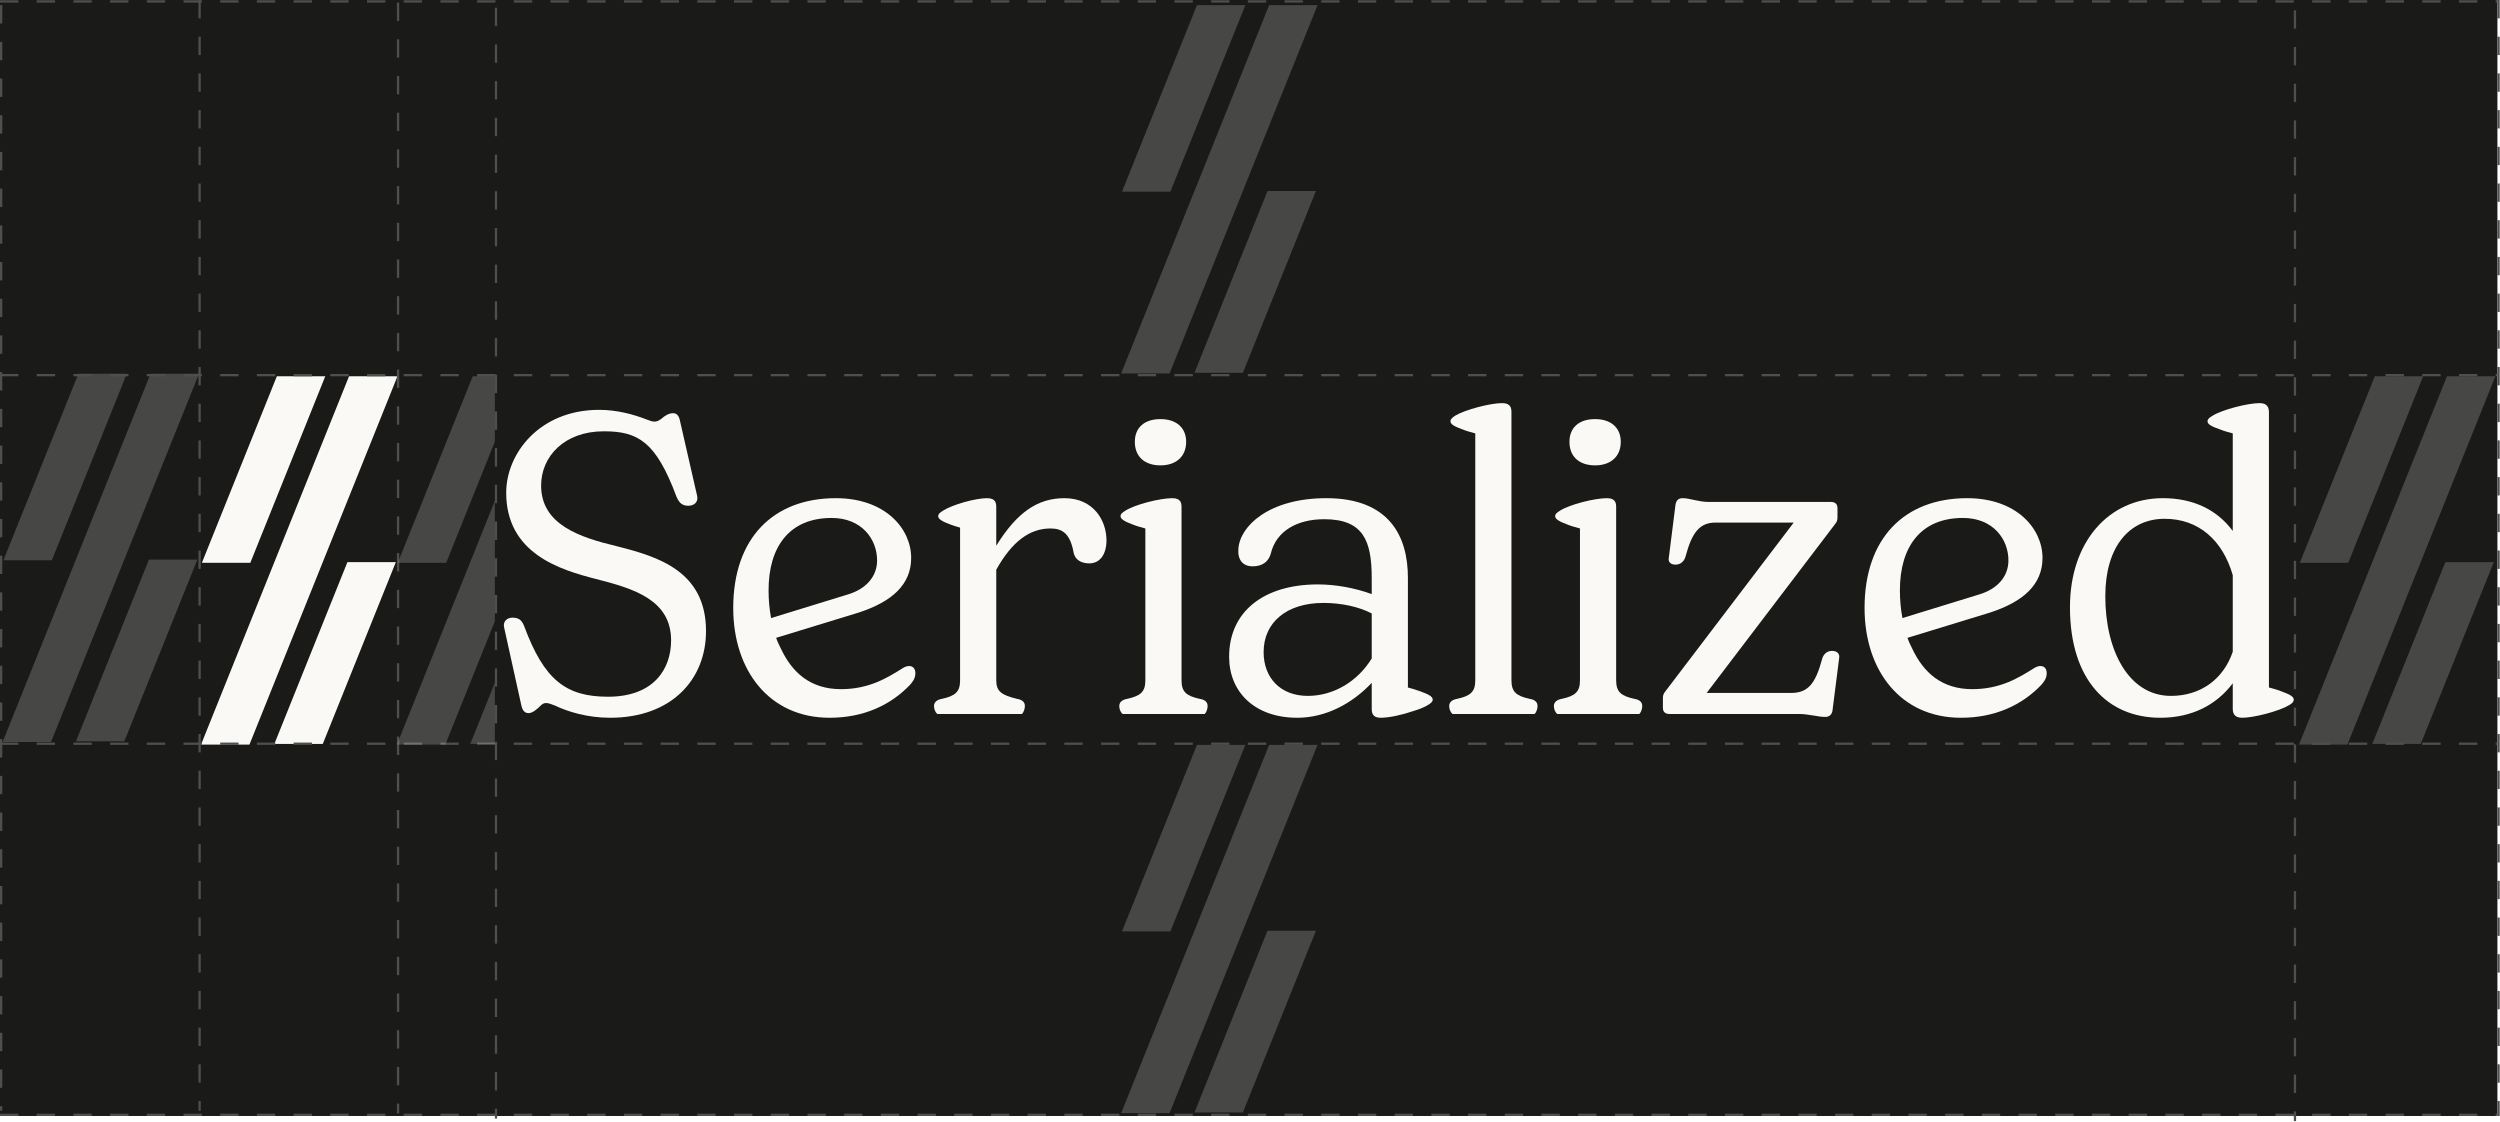
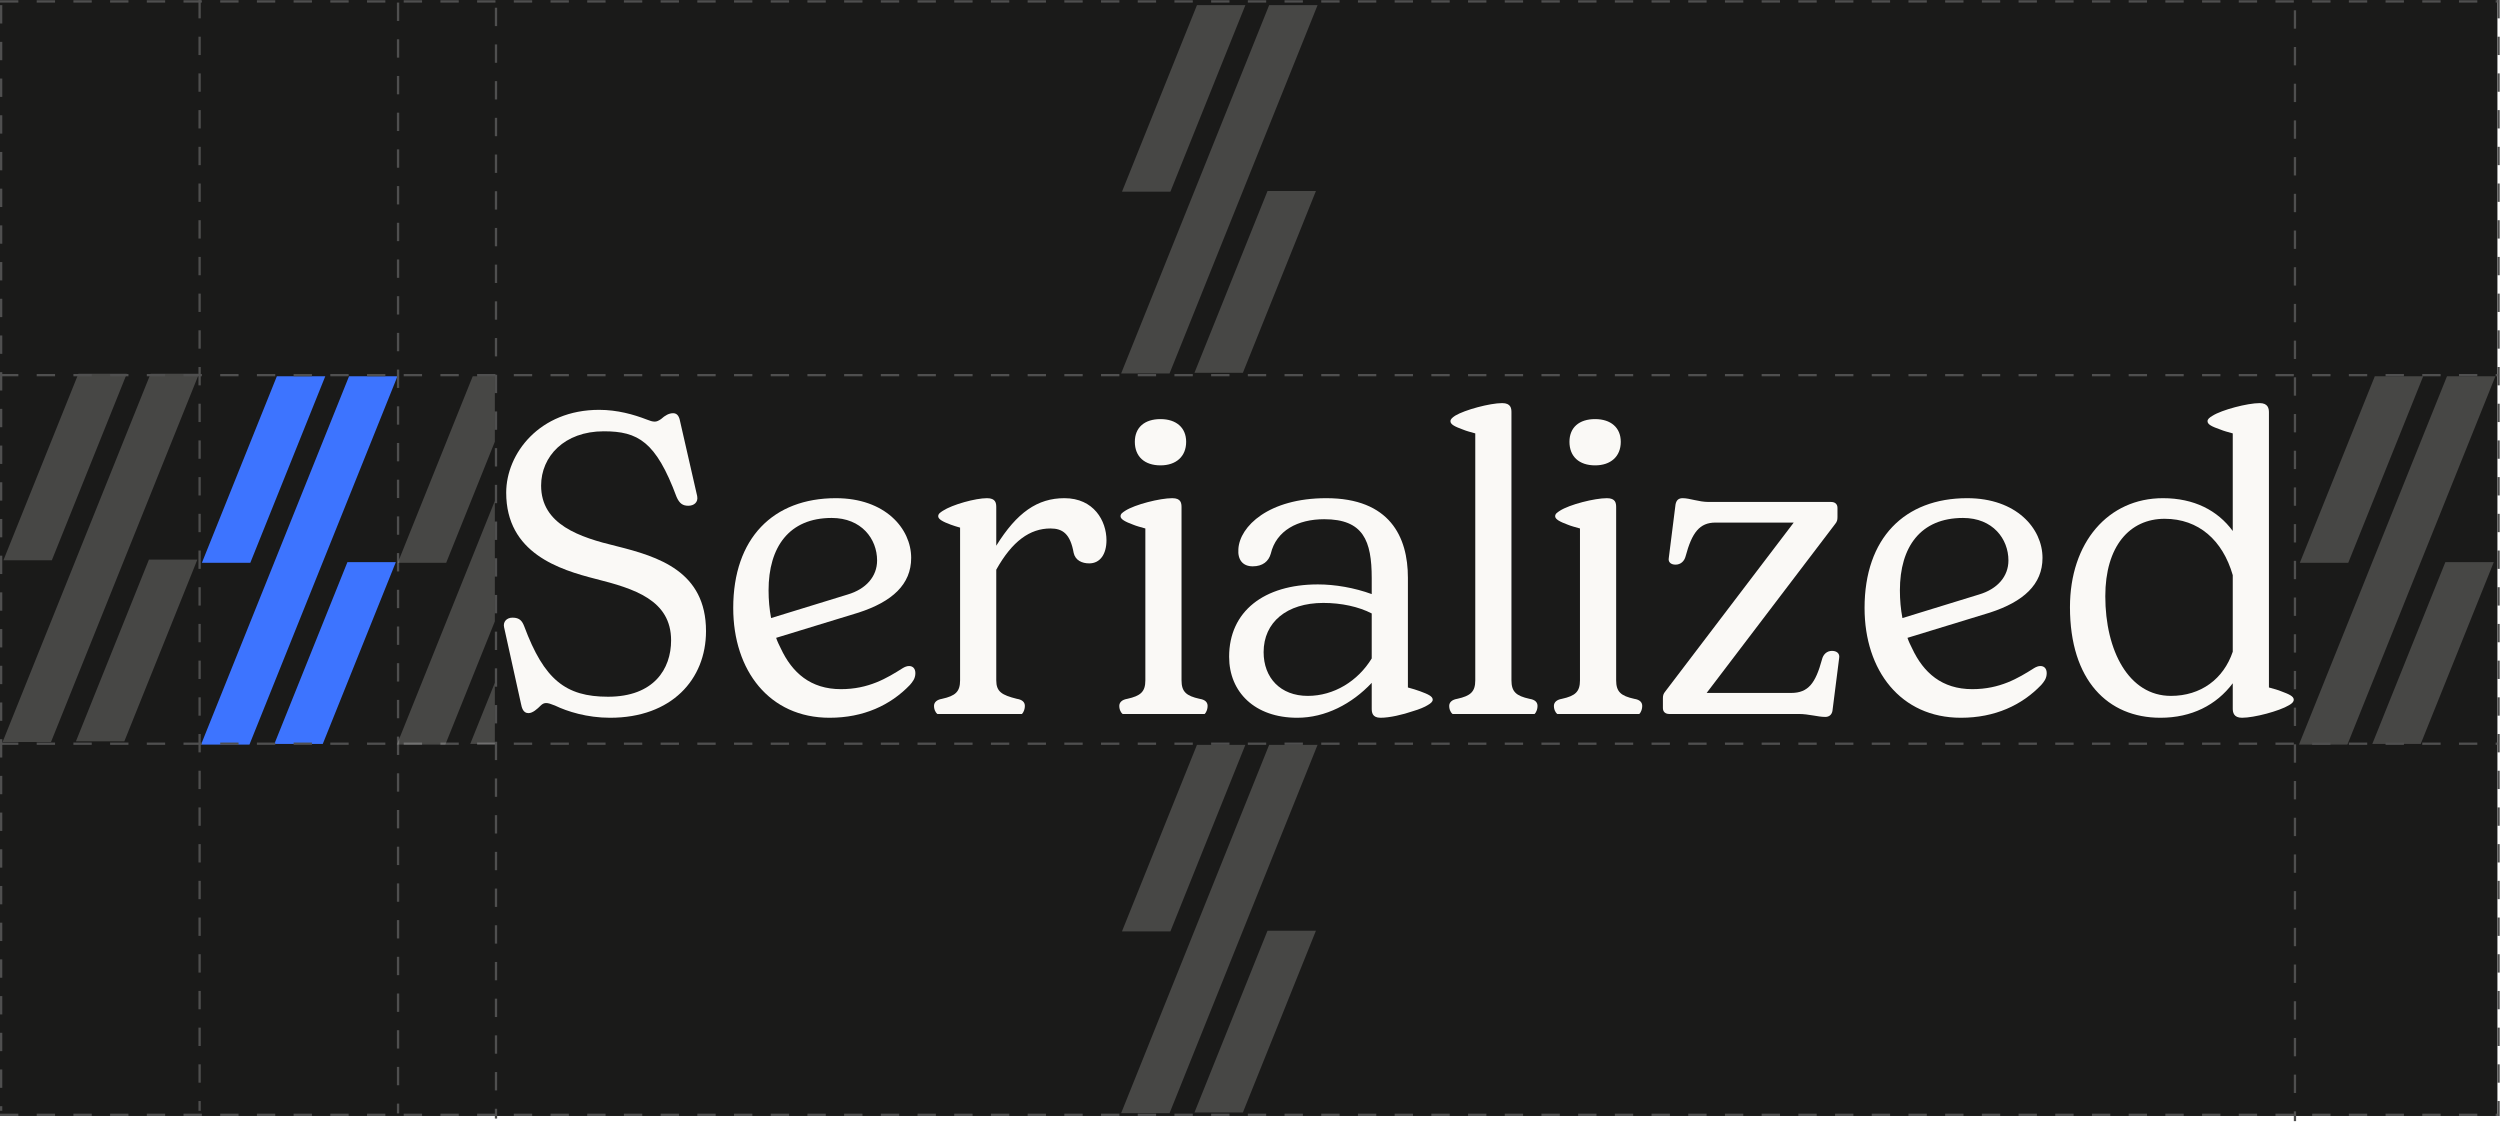
<svg xmlns="http://www.w3.org/2000/svg" width="970" height="435" viewBox="0 0 970 435" fill="none">
  <rect width="969" height="433" fill="#1A1A19" />
-   <path d="M154.213 146L96.787 288.9H78L135.426 146H154.213Z" fill="#FAF9F6" />
-   <path d="M125.241 288.636H106.454L134.793 218.114H153.582L125.241 288.636Z" fill="#FAF9F6" />
-   <path d="M97.117 218.377H78.33L107.416 146H126.203L97.117 218.377Z" fill="#FAF9F6" />
+   <path d="M154.213 146L96.787 288.9H78L135.426 146H154.213Z" fill="#3D74FF" />
+   <path d="M125.241 288.636H106.454L134.793 218.114H153.582L125.241 288.636Z" fill="#3D74FF" />
+   <path d="M97.117 218.377H78.33L107.416 146H126.203L97.117 218.377Z" fill="#3D74FF" />
  <path d="M885.079 268.209C888.18 269.352 889.976 270.168 889.976 271.474C889.976 272.29 889.323 272.943 888.18 273.596C884.427 275.881 874.634 278.492 869.9 278.492C866.636 278.492 866.31 276.37 866.31 274.901V265.108C859.944 273.596 850.315 278.492 838.237 278.492C817.835 278.492 803.146 263.966 803.146 235.567C803.146 210.432 817.998 193.294 839.216 193.294C851.294 193.294 860.434 198.027 866.31 206.025V168.159C864.514 167.67 862.719 167.18 861.577 166.69C858.312 165.548 856.517 164.732 856.517 163.426C856.517 162.61 857.333 161.957 858.475 161.304C862.066 159.019 872.022 156.408 876.755 156.408C880.02 156.408 880.346 158.53 880.346 159.998V266.741C882.142 267.23 883.937 267.72 885.079 268.209ZM842.317 270.005C853.905 270.005 862.719 263.476 866.31 252.867V223.162C862.393 209.616 853.089 201.292 839.869 201.292C826.322 201.292 816.856 211.901 816.856 231.323C816.856 252.541 825.996 270.005 842.317 270.005Z" fill="#FAF9F6" />
  <path d="M791.675 258.417C793.144 258.417 794.123 259.396 794.123 261.191C794.123 263.313 792.981 264.619 792.001 265.761C784.494 273.596 774.048 278.492 760.827 278.492C737.488 278.492 723.451 260.212 723.451 235.893C723.451 208.8 738.957 193.294 763.276 193.294C782.372 193.294 792.491 205.046 792.491 216.471C792.491 226.753 785.146 233.445 772.089 237.688L740.099 247.481C740.589 248.95 741.242 250.256 741.895 251.562C746.301 261.028 753.483 267.393 765.234 267.393C776.006 267.393 783.025 263.15 789.227 259.233C790.043 258.743 790.859 258.417 791.675 258.417ZM761.643 200.965C745.159 200.965 737.161 212.227 737.161 229.038C737.161 232.792 737.488 236.383 738.141 239.81L767.846 230.67C775.027 228.548 779.271 223.652 779.271 217.45C779.271 209.126 773.232 200.965 761.643 200.965Z" fill="#FAF9F6" />
  <path d="M710.819 252.541C712.614 252.541 713.92 253.52 713.593 255.316L710.982 275.881C710.656 277.513 709.513 278.166 708.207 278.166C705.27 278.166 701.842 277.023 697.925 277.023H647.655C646.186 277.023 645.207 276.207 645.207 274.738V270.984C645.207 269.842 645.37 269.189 646.186 268.21L695.966 202.761H665.608C659.406 202.761 656.468 206.678 654.02 215.818C653.531 217.776 652.062 219.082 650.103 219.082C648.308 219.082 647.165 218.103 647.492 216.471L650.103 195.742C650.43 193.947 651.409 193.294 652.878 193.294C655.652 193.294 659.08 194.763 662.997 194.763H710.492C711.961 194.763 712.941 195.579 712.941 197.048V200.639C712.941 201.781 712.777 202.434 711.961 203.413L662.181 268.862H694.987C701.679 268.862 704.453 264.945 706.902 255.968C707.391 253.847 708.86 252.541 710.819 252.541Z" fill="#FAF9F6" />
  <path d="M618.906 180.563C612.704 180.563 608.95 177.136 608.95 171.423C608.95 165.874 612.704 162.61 618.906 162.61C624.945 162.61 628.862 165.874 628.862 171.423C628.862 177.136 624.945 180.563 618.906 180.563ZM634.085 271.147C636.207 271.474 637.186 272.453 637.186 273.922C637.186 274.901 636.86 276.207 636.044 277.023H604.217C603.238 276.207 602.911 274.901 602.911 273.922C602.911 272.453 604.054 271.474 606.012 271.147C611.235 270.005 613.03 268.373 613.03 263.966V205.046C611.235 204.556 609.44 204.066 608.297 203.577C605.196 202.434 603.401 201.455 603.401 200.312C603.401 199.333 604.217 198.843 605.196 198.191C608.95 195.742 618.743 193.294 623.476 193.294C626.904 193.294 627.067 195.253 627.067 196.885V263.966C627.067 268.373 628.862 270.005 634.085 271.147Z" fill="#FAF9F6" />
  <path d="M593.46 271.147C595.582 271.474 596.561 272.453 596.561 273.922C596.561 274.901 596.235 276.207 595.419 277.023H563.592C562.613 276.207 562.286 274.901 562.286 273.922C562.286 272.453 563.429 271.474 565.387 271.147C570.61 270.005 572.405 268.373 572.405 263.966V168.159C570.61 167.67 568.815 167.18 567.672 166.69C564.571 165.548 562.776 164.732 562.776 163.426C562.776 162.61 563.592 161.957 564.571 161.304C568.325 159.019 578.118 156.408 582.851 156.408C586.279 156.408 586.442 158.53 586.442 159.998V263.966C586.442 268.373 588.237 270.005 593.46 271.147Z" fill="#FAF9F6" />
  <path d="M550.999 268.21C554.1 269.352 555.895 270.168 555.895 271.474C555.895 272.29 555.079 272.943 553.937 273.596C552.957 274.248 550.672 275.228 548.387 275.881C544.144 277.35 539.084 278.492 535.657 278.492C532.392 278.492 532.229 276.37 532.229 274.901V264.945C524.558 273.106 514.276 278.492 503.34 278.492C486.856 278.492 476.9 268.536 476.9 254.826C476.9 237.199 490.446 226.753 511.338 226.753C518.03 226.753 525.537 228.059 532.229 230.507V224.305C532.229 209.779 528.965 201.455 513.786 201.455C503.504 201.455 495.18 205.862 493.058 214.838C492.242 217.776 489.957 219.735 486.04 219.735C482.286 219.735 480.164 217.287 480.49 213.043C480.98 204.23 492.242 193.294 514.602 193.294C539.247 193.294 546.266 208.31 546.266 224.142V266.741C548.061 267.23 549.693 267.72 550.999 268.21ZM507.421 270.005C517.54 270.005 526.843 264.292 532.229 255.479V238.015C527.17 235.403 520.478 233.935 513.46 233.935C499.26 233.935 490.283 241.442 490.283 253.031C490.283 262.987 496.812 270.005 507.421 270.005Z" fill="#FAF9F6" />
  <path d="M450.273 180.563C444.071 180.563 440.317 177.136 440.317 171.423C440.317 165.874 444.071 162.61 450.273 162.61C456.312 162.61 460.229 165.874 460.229 171.423C460.229 177.136 456.312 180.563 450.273 180.563ZM465.452 271.147C467.573 271.474 468.553 272.453 468.553 273.922C468.553 274.901 468.226 276.207 467.41 277.023H435.583C434.604 276.207 434.278 274.901 434.278 273.922C434.278 272.453 435.42 271.474 437.379 271.147C442.602 270.005 444.397 268.373 444.397 263.966V205.046C442.602 204.556 440.806 204.066 439.664 203.577C436.563 202.434 434.767 201.455 434.767 200.312C434.767 199.333 435.583 198.843 436.563 198.191C440.317 195.742 450.11 193.294 454.843 193.294C458.27 193.294 458.433 195.253 458.433 196.885V263.966C458.433 268.373 460.229 270.005 465.452 271.147Z" fill="#FAF9F6" />
  <path d="M412.99 193.294C424.415 193.294 429.311 202.108 429.311 209.616C429.311 215.002 426.863 218.592 422.619 218.592C419.845 218.592 417.233 217.45 416.58 214.512C415.275 207.167 412.337 205.046 407.604 205.046C399.606 205.046 392.751 209.942 386.549 221.041V263.966C386.549 268.373 388.671 269.678 394.547 271.147C396.668 271.474 397.648 272.453 397.648 273.922C397.648 274.901 397.321 276.207 396.505 277.023H363.699C362.72 276.207 362.393 274.901 362.393 273.922C362.393 272.453 363.536 271.474 365.494 271.147C370.717 270.005 372.513 268.373 372.513 263.966V204.719C371.207 204.393 369.901 203.903 368.922 203.577C365.821 202.434 364.025 201.455 364.025 200.312C364.025 199.333 364.842 198.843 365.821 198.191C369.575 195.742 378.552 193.294 382.958 193.294C386.386 193.294 386.549 195.253 386.549 196.885V211.737C394.547 198.843 402.544 193.294 412.99 193.294Z" fill="#FAF9F6" />
  <path d="M352.718 258.417C354.187 258.417 355.166 259.396 355.166 261.191C355.166 263.313 354.023 264.619 353.044 265.761C345.536 273.596 335.091 278.492 321.87 278.492C298.531 278.492 284.494 260.212 284.494 235.893C284.494 208.8 300 193.294 324.318 193.294C343.415 193.294 353.534 205.046 353.534 216.471C353.534 226.753 346.189 233.445 333.132 237.688L301.142 247.481C301.632 248.95 302.285 250.256 302.937 251.562C307.344 261.028 314.526 267.393 326.277 267.393C337.049 267.393 344.067 263.15 350.27 259.233C351.086 258.743 351.902 258.417 352.718 258.417ZM322.686 200.965C306.202 200.965 298.204 212.227 298.204 229.038C298.204 232.792 298.531 236.383 299.183 239.81L328.888 230.67C336.07 228.548 340.313 223.652 340.313 217.45C340.313 209.126 334.275 200.965 322.686 200.965Z" fill="#FAF9F6" />
  <path d="M236.72 278.492C227.743 278.492 220.072 276.044 215.339 273.759C213.706 273.106 212.727 272.78 211.911 272.78C211.095 272.78 210.442 273.106 209.789 273.759C208.484 275.065 206.688 276.697 205.056 276.697C202.934 276.697 202.445 274.575 202.118 272.943L195.59 243.401C195.1 241.279 196.569 239.647 198.854 239.647C201.629 239.647 202.608 240.953 203.424 243.075C211.095 263.64 219.419 270.331 235.904 270.331C253.694 270.331 260.386 259.559 260.386 248.461C260.386 232.792 246.023 228.385 231.17 224.631C217.134 221.041 196.406 214.675 196.406 191.172C196.406 175.993 209.3 159.019 232.476 159.019C239.494 159.019 245.86 160.815 250.919 162.773C252.225 163.263 253.041 163.589 254.02 163.589C254.836 163.589 255.489 163.263 256.469 162.61C258.101 161.141 259.57 160.325 261.202 160.325C262.997 160.325 263.65 161.957 263.976 163.916L270.505 192.478C270.995 194.926 269.199 196.232 267.077 196.232C264.956 196.232 263.65 195.416 262.507 192.805C254.51 171.26 247.492 167.343 234.271 167.343C218.929 167.343 209.952 177.136 209.952 188.398C209.952 203.577 224.968 208.473 239.168 211.901C255.489 215.981 273.932 221.693 273.932 244.87C273.932 263.64 260.549 278.492 236.72 278.492Z" fill="#FAF9F6" />
  <g opacity="0.2">
    <path d="M77.213 145L19.787 287.9H1L58.426 145H77.213Z" fill="#FAF9F6" />
    <path d="M48.241 287.636H29.454L57.793 217.114H76.582L48.241 287.636Z" fill="#FAF9F6" />
    <path d="M20.117 217.377H1.33L30.416 145H49.203L20.117 217.377Z" fill="#FAF9F6" />
  </g>
  <g opacity="0.2">
    <path d="M968.213 146L910.787 288.9H892L949.426 146H968.213Z" fill="#FAF9F6" />
    <path d="M939.241 288.636H920.454L948.793 218.114H967.582L939.241 288.636Z" fill="#FAF9F6" />
    <path d="M911.117 218.377H892.33L921.416 146H940.203L911.117 218.377Z" fill="#FAF9F6" />
  </g>
  <g opacity="0.2">
    <path d="M511.213 289L453.787 431.9H435L492.426 289H511.213Z" fill="#FAF9F6" />
    <path d="M482.241 431.636H463.454L491.793 361.114H510.582L482.241 431.636Z" fill="#FAF9F6" />
    <path d="M454.117 361.377H435.33L464.416 289H483.203L454.117 361.377Z" fill="#FAF9F6" />
  </g>
  <g opacity="0.2">
    <path d="M511.213 2L453.787 144.9H435L492.426 2H511.213Z" fill="#FAF9F6" />
    <path d="M482.241 144.636H463.454L491.793 74.114H510.582L482.241 144.636Z" fill="#FAF9F6" />
    <path d="M454.117 74.377H435.33L464.416 2H483.203L454.117 74.377Z" fill="#FAF9F6" />
  </g>
  <line x1="-3.88776e-08" y1="145.555" x2="969" y2="145.555" stroke="#4F4F4F" stroke-width="0.889" stroke-dasharray="7.12 7.12" />
  <line x1="-3.88776e-08" y1="432.555" x2="969" y2="432.555" stroke="#4F4F4F" stroke-width="0.889" stroke-dasharray="7.12 7.12" />
  <line x1="3.88776e-08" y1="288.555" x2="969" y2="288.555" stroke="#4F4F4F" stroke-width="0.889" stroke-dasharray="7.12 7.12" />
  <line x1="77.445" y1="-1.94388e-08" x2="77.445" y2="431" stroke="#4F4F4F" stroke-width="0.889" stroke-dasharray="7.12 7.12" />
  <line x1="890.445" y1="4" x2="890.445" y2="435" stroke="#4F4F4F" stroke-width="0.889" stroke-dasharray="7.12 7.12" />
  <line x1="0.445" y1="2" x2="0.445" y2="431" stroke="#4F4F4F" stroke-width="0.889" stroke-dasharray="7.12 7.12" />
  <line x1="969.445" y1="-1.94388e-08" x2="969.445" y2="433" stroke="#4F4F4F" stroke-width="0.889" stroke-dasharray="7.12 7.12" />
  <line x1="-3.88776e-08" y1="0.555" x2="969" y2="0.555" stroke="#4F4F4F" stroke-width="0.889" stroke-dasharray="7.12 7.12" />
  <line x1="154.445" y1="1" x2="154.445" y2="432" stroke="#4F4F4F" stroke-width="0.889" stroke-dasharray="7.12 7.12" />
  <line x1="192.445" y1="3" x2="192.445" y2="434" stroke="#4F4F4F" stroke-width="0.889" stroke-dasharray="7.12 7.12" />
  <g opacity="0.2">
    <path fill-rule="evenodd" clip-rule="evenodd" d="M192 241.09V194.34L154 288.9H172.787L192 241.09Z" fill="#FAF9F6" />
    <path fill-rule="evenodd" clip-rule="evenodd" d="M192 264.881L182.454 288.636H192V264.881Z" fill="#FAF9F6" />
    <path fill-rule="evenodd" clip-rule="evenodd" d="M154.33 218.377H173.117L192 171.389V146H183.416L154.33 218.377Z" fill="#FAF9F6" />
  </g>
</svg>
